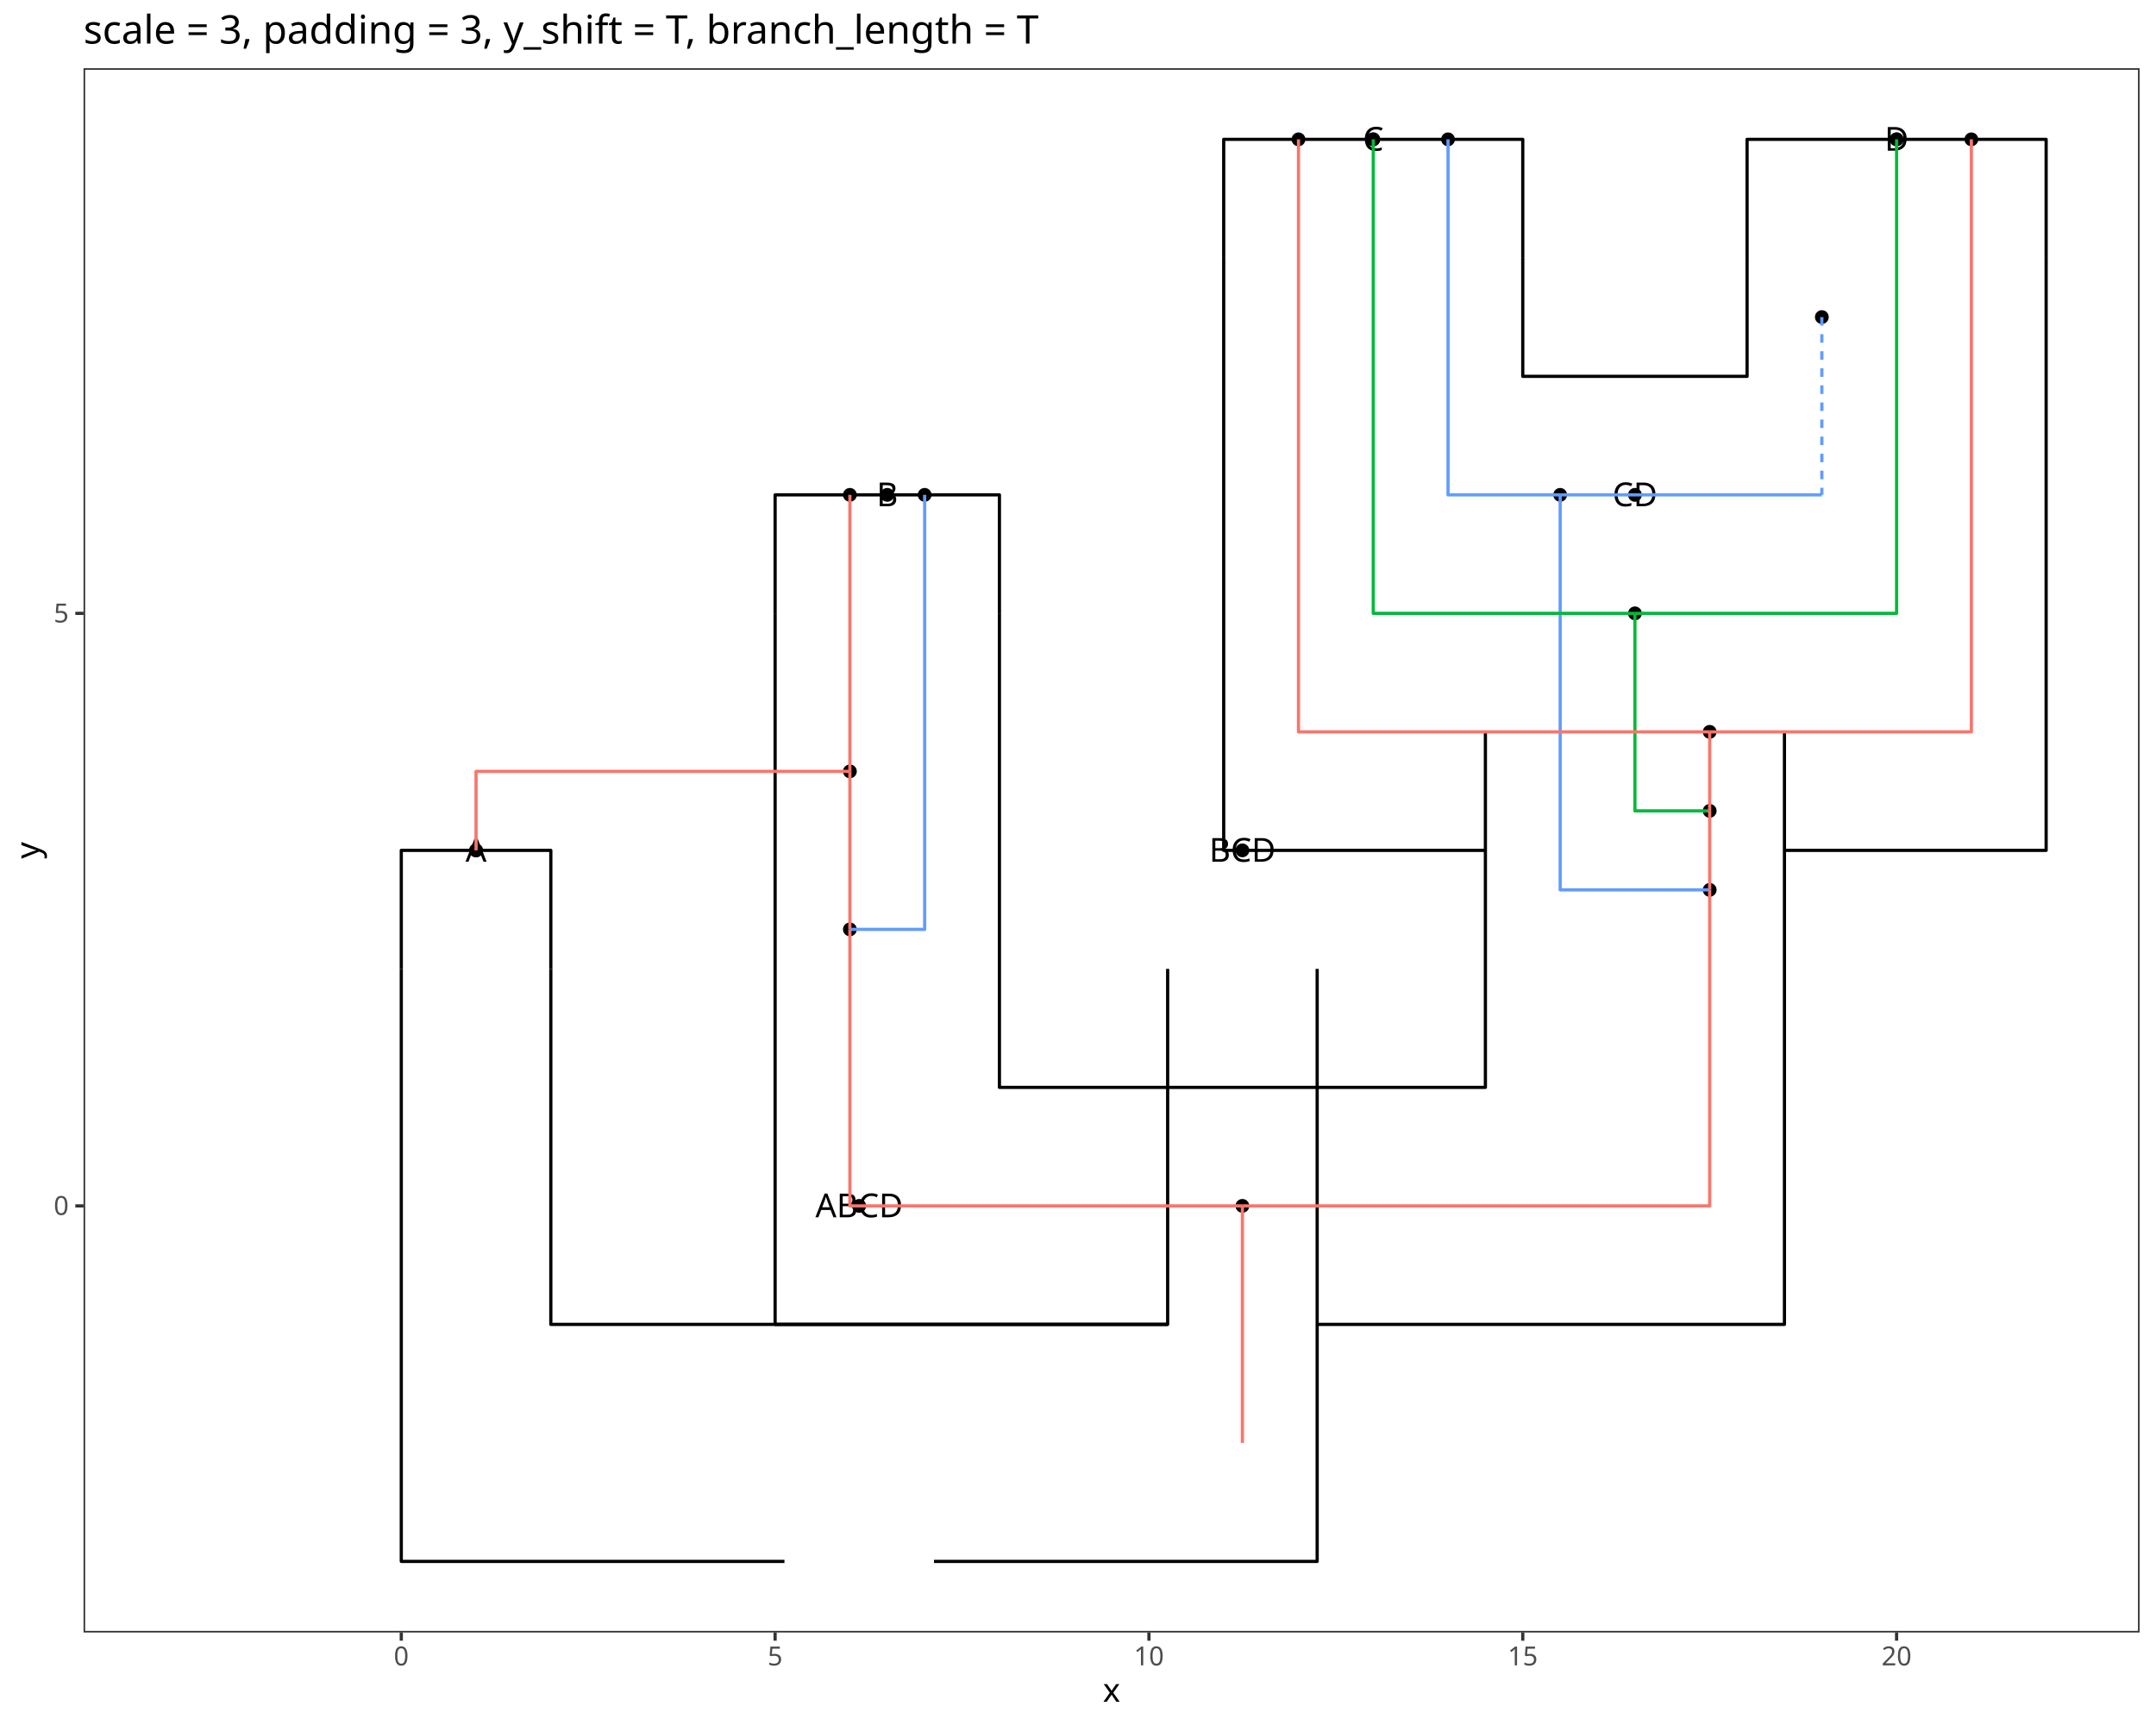
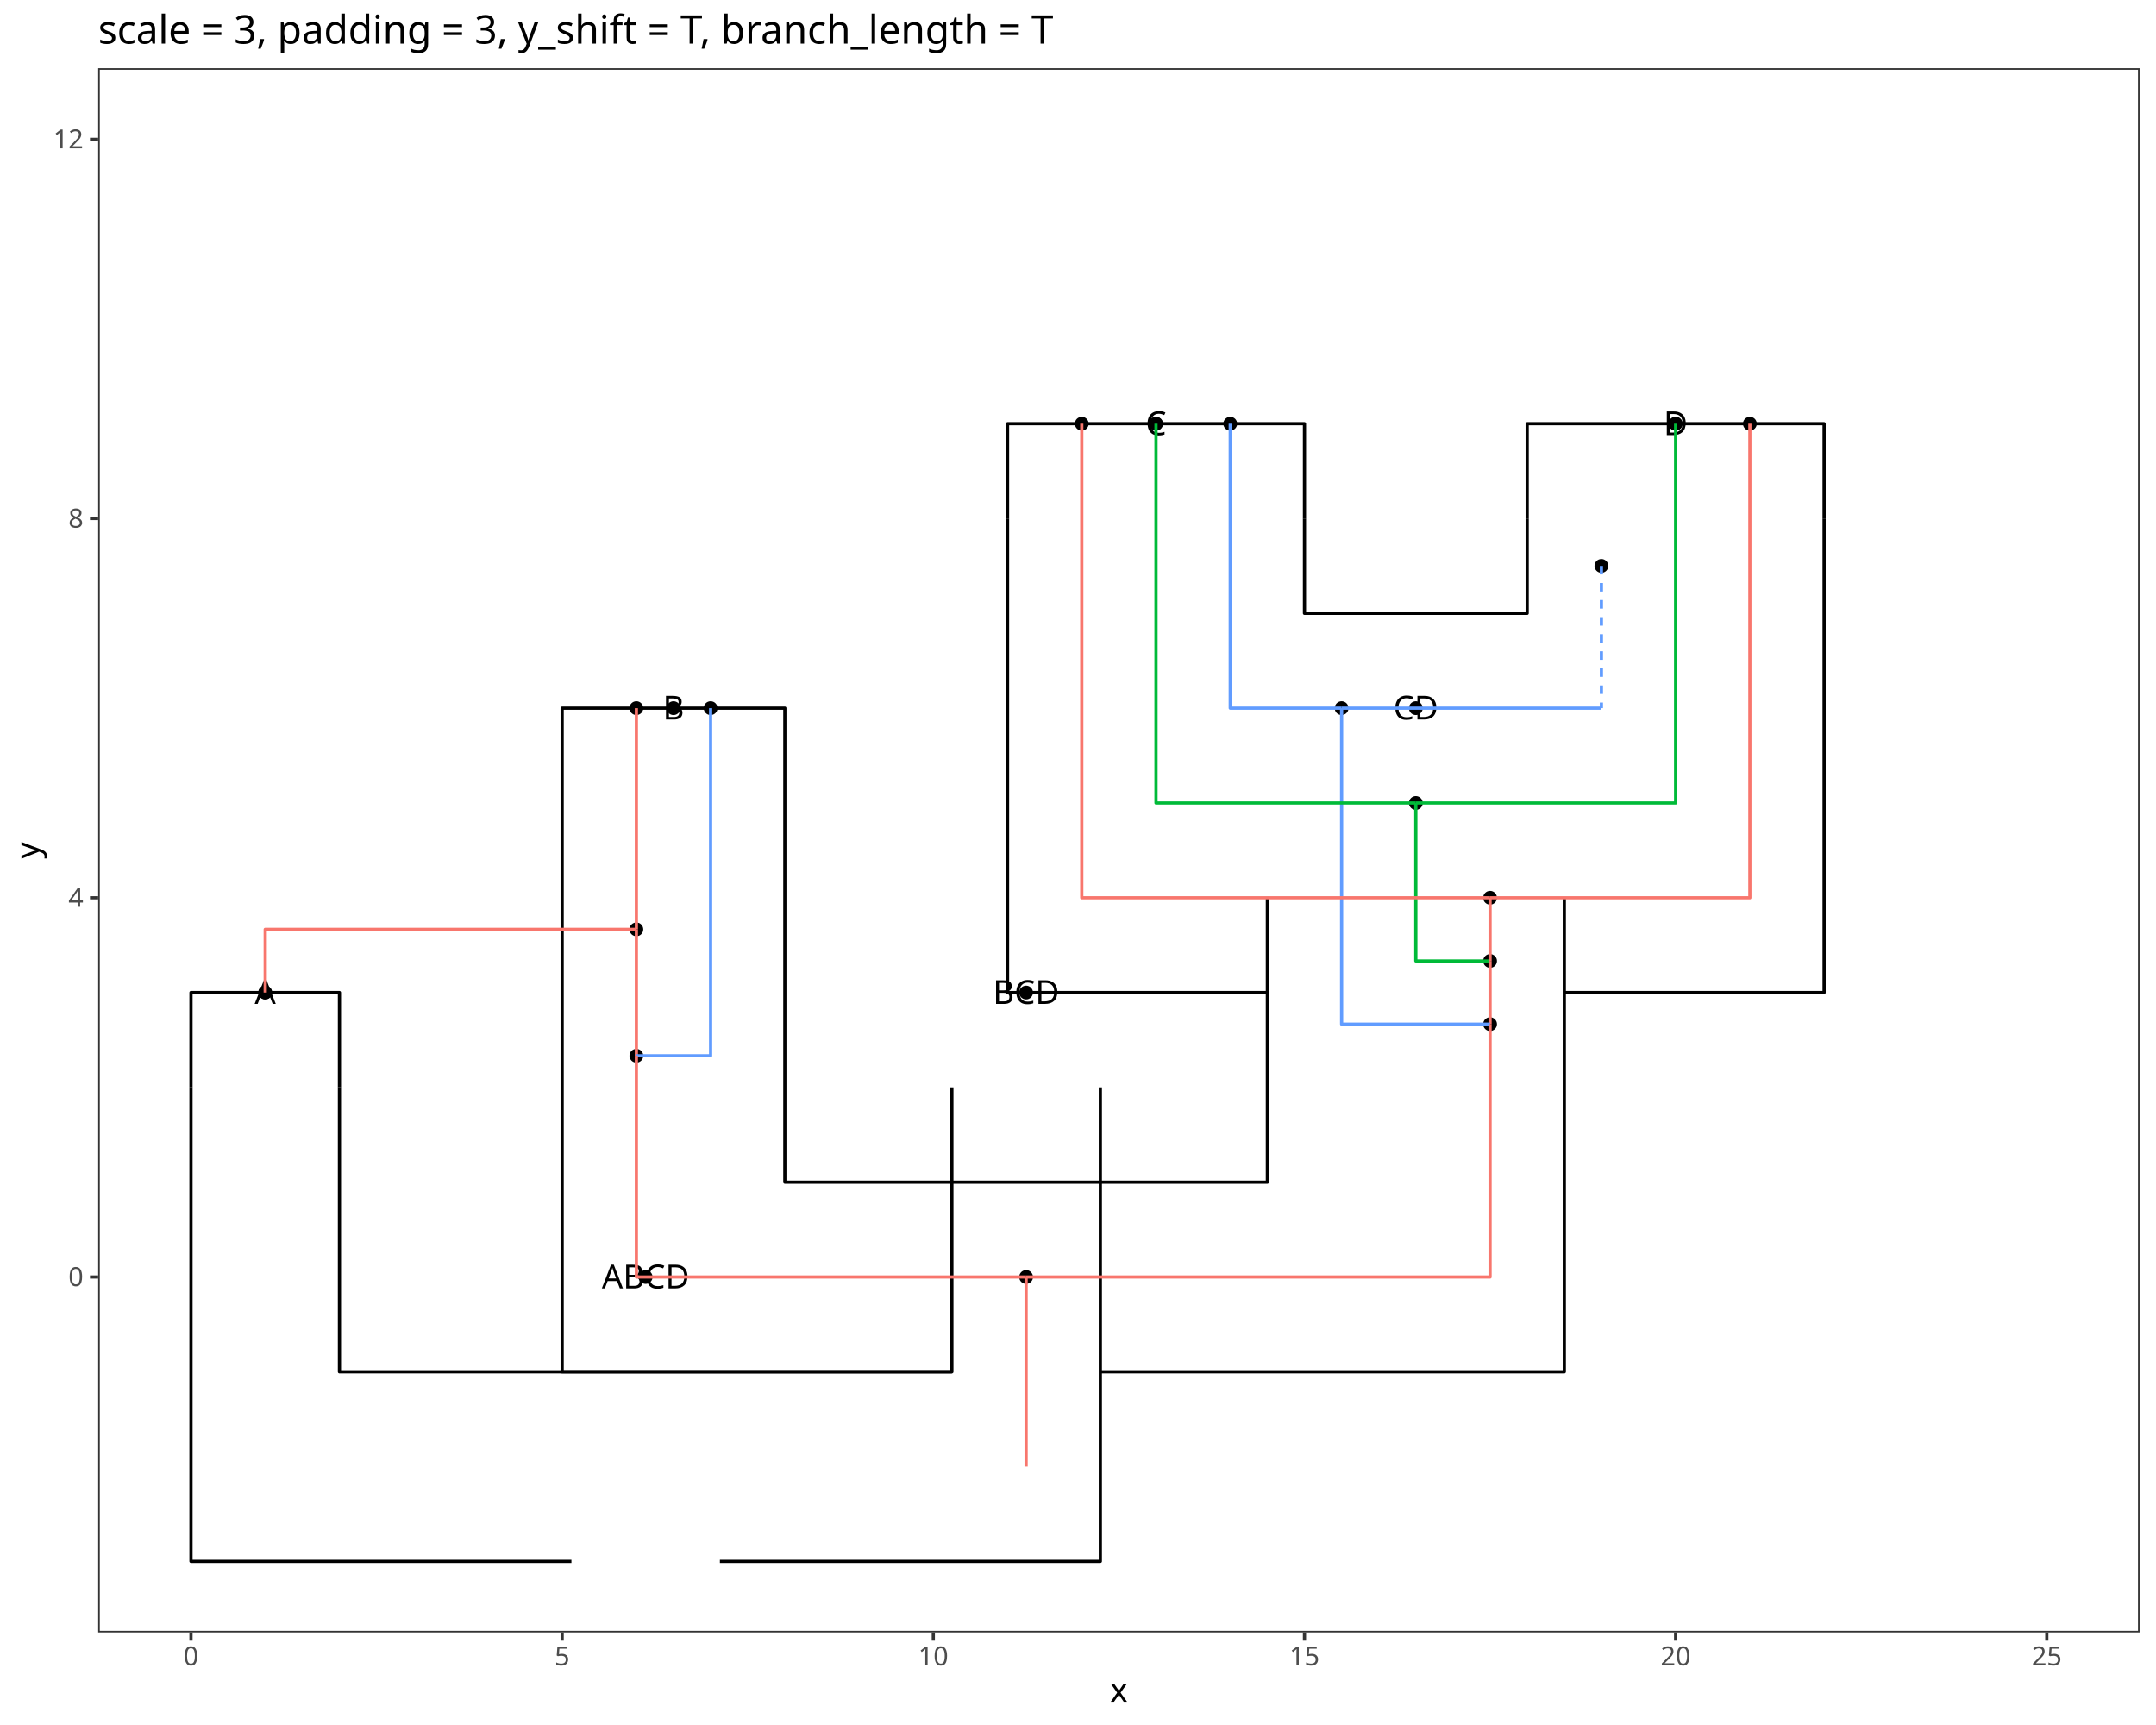
<svg xmlns="http://www.w3.org/2000/svg" class="svglite" data-engine-version="2.0" width="720.00pt" height="576.00pt" viewBox="0 0 720.00 576.00">
  <defs>
    <style type="text/css">
    .svglite line, .svglite polyline, .svglite polygon, .svglite path, .svglite rect, .svglite circle {
      fill: none;
      stroke: #000000;
      stroke-linecap: round;
      stroke-linejoin: round;
      stroke-miterlimit: 10.00;
    }
  </style>
  </defs>
  <rect width="100%" height="100%" style="stroke: none; fill: #FFFFFF;" />
  <defs>
    <clipPath id="cpMC4wMHw3MjAuMDB8MC4wMHw1NzYuMDA=">
      <rect x="0.00" y="0.00" width="720.00" height="576.00" />
    </clipPath>
  </defs>
  <g clip-path="url(#cpMC4wMHw3MjAuMDB8MC4wMHw1NzYuMDA=)">
    <rect x="0.00" y="0.00" width="720.00" height="576.00" style="stroke-width: 1.07; stroke: #FFFFFF; fill: #FFFFFF;" />
  </g>
  <defs>
-     <clipPath id="cpMjcuOTB8NzE0LjUyfDIyLjc4fDU0NS4xMQ==">
-       <rect x="27.90" y="22.78" width="686.62" height="522.33" />
+     <clipPath id="cpMzIuNzl8NzE0LjUyfDIyLjc4fDU0NS4xMQ==">
+       <rect x="32.79" y="22.78" width="681.73" height="522.33" />
    </clipPath>
  </defs>
-   <g clip-path="url(#cpMjcuOTB8NzE0LjUyfDIyLjc4fDU0NS4xMQ==)">
-     <rect x="27.90" y="22.78" width="686.62" height="522.33" style="stroke-width: 1.07; stroke: none; fill: #FFFFFF;" />
-     <polyline points="134.01,323.52 134.01,283.95 183.95,283.95 183.95,323.52 " style="stroke-width: 1.07; stroke-linecap: butt;" />
-     <polyline points="183.95,323.52 183.95,442.23 389.94,442.23 389.94,323.52 " style="stroke-width: 1.07; stroke-linecap: butt;" />
-     <polyline points="134.01,323.52 134.01,521.37 261.97,521.37 " style="stroke-width: 1.07; stroke-linecap: butt;" />
-     <polyline points="311.91,521.37 439.87,521.37 439.87,323.52 " style="stroke-width: 1.07; stroke-linecap: butt;" />
-     <polyline points="258.85,204.81 258.85,165.24 333.76,165.24 333.76,204.81 " style="stroke-width: 1.07; stroke-linecap: butt;" />
-     <polyline points="333.76,204.81 333.76,363.09 496.05,363.09 496.05,244.38 " style="stroke-width: 1.07; stroke-linecap: butt;" />
-     <polyline points="258.85,204.81 258.85,442.23 389.94,442.23 " style="stroke-width: 1.07; stroke-linecap: butt;" />
-     <polyline points="439.87,442.23 595.92,442.23 595.92,244.38 " style="stroke-width: 1.07; stroke-linecap: butt;" />
-     <polyline points="408.66,86.10 408.66,46.53 508.53,46.53 508.53,86.10 " style="stroke-width: 1.07; stroke-linecap: butt;" />
-     <polyline points="508.53,86.10 508.53,125.67 583.44,125.67 583.44,86.10 " style="stroke-width: 1.07; stroke-linecap: butt;" />
-     <polyline points="408.66,86.10 408.66,283.95 496.05,283.95 " style="stroke-width: 1.07; stroke-linecap: butt;" />
-     <polyline points="595.92,283.95 683.31,283.95 683.31,86.10 " style="stroke-width: 1.07; stroke-linecap: butt;" />
-     <polyline points="583.44,86.10 583.44,46.53 683.31,46.53 683.31,86.10 " style="stroke-width: 1.07; stroke-linecap: butt;" />
-     <circle cx="286.94" cy="402.66" r="1.95" style="stroke-width: 0.71; fill: #000000;" />
-     <circle cx="158.98" cy="283.95" r="1.95" style="stroke-width: 0.71; fill: #000000;" />
-     <circle cx="414.90" cy="283.95" r="1.95" style="stroke-width: 0.71; fill: #000000;" />
-     <circle cx="296.31" cy="165.24" r="1.95" style="stroke-width: 0.71; fill: #000000;" />
-     <circle cx="545.99" cy="165.24" r="1.95" style="stroke-width: 0.71; fill: #000000;" />
-     <circle cx="458.60" cy="46.53" r="1.95" style="stroke-width: 0.71; fill: #000000;" />
-     <circle cx="633.37" cy="46.53" r="1.95" style="stroke-width: 0.71; fill: #000000;" />
-     <text x="286.94" y="406.46" text-anchor="middle" style="font-size: 11.04px; font-family: sans;" textLength="30.68px" lengthAdjust="spacingAndGlyphs">ABCD</text>
-     <text x="158.98" y="287.75" text-anchor="middle" style="font-size: 11.04px; font-family: sans;" textLength="7.37px" lengthAdjust="spacingAndGlyphs">A</text>
-     <text x="414.90" y="287.75" text-anchor="middle" style="font-size: 11.04px; font-family: sans;" textLength="23.32px" lengthAdjust="spacingAndGlyphs">BCD</text>
-     <text x="296.31" y="169.04" text-anchor="middle" style="font-size: 11.04px; font-family: sans;" textLength="7.37px" lengthAdjust="spacingAndGlyphs">B</text>
-     <text x="545.99" y="169.04" text-anchor="middle" style="font-size: 11.04px; font-family: sans;" textLength="15.95px" lengthAdjust="spacingAndGlyphs">CD</text>
-     <text x="458.60" y="50.32" text-anchor="middle" style="font-size: 11.04px; font-family: sans;" textLength="7.98px" lengthAdjust="spacingAndGlyphs">C</text>
-     <text x="633.37" y="50.32" text-anchor="middle" style="font-size: 11.04px; font-family: sans;" textLength="7.98px" lengthAdjust="spacingAndGlyphs">D</text>
-     <circle cx="414.90" cy="402.66" r="1.95" style="stroke-width: 0.71; fill: #000000;" />
-     <circle cx="283.82" cy="310.33" r="1.95" style="stroke-width: 0.71; fill: #000000;" />
-     <circle cx="283.82" cy="257.57" r="1.95" style="stroke-width: 0.71; fill: #000000;" />
-     <circle cx="158.98" cy="283.95" r="1.95" style="stroke-width: 0.71; fill: #000000;" />
-     <circle cx="283.82" cy="165.24" r="1.95" style="stroke-width: 0.71; fill: #000000;" />
-     <circle cx="308.79" cy="165.24" r="1.95" style="stroke-width: 0.71; fill: #000000;" />
-     <circle cx="570.95" cy="297.14" r="1.95" style="stroke-width: 0.71; fill: #000000;" />
-     <circle cx="570.95" cy="270.76" r="1.95" style="stroke-width: 0.71; fill: #000000;" />
-     <circle cx="570.95" cy="244.38" r="1.95" style="stroke-width: 0.71; fill: #000000;" />
-     <circle cx="433.63" cy="46.53" r="1.95" style="stroke-width: 0.71; fill: #000000;" />
-     <circle cx="658.34" cy="46.53" r="1.95" style="stroke-width: 0.71; fill: #000000;" />
-     <circle cx="545.99" cy="204.81" r="1.95" style="stroke-width: 0.71; fill: #000000;" />
-     <circle cx="458.60" cy="46.53" r="1.95" style="stroke-width: 0.71; fill: #000000;" />
-     <circle cx="633.37" cy="46.53" r="1.95" style="stroke-width: 0.71; fill: #000000;" />
-     <circle cx="521.02" cy="165.24" r="1.95" style="stroke-width: 0.71; fill: #000000;" />
-     <circle cx="483.57" cy="46.53" r="1.95" style="stroke-width: 0.71; fill: #000000;" />
-     <circle cx="608.41" cy="105.88" r="1.95" style="stroke-width: 0.71; fill: #000000;" />
-     <polyline points="545.99,204.81 633.37,204.81 633.37,46.53 " style="stroke-width: 1.07; stroke: #00BA38; stroke-linecap: butt;" />
-     <polyline points="545.99,204.81 545.99,270.76 570.95,270.76 " style="stroke-width: 1.07; stroke: #00BA38; stroke-linecap: butt;" />
-     <polyline points="570.95,297.14 570.95,297.14 570.95,270.76 " style="stroke-width: 1.07; stroke: #F8766D; stroke-linecap: butt;" />
-     <polyline points="483.57,46.53 483.57,165.24 521.02,165.24 " style="stroke-width: 1.07; stroke: #619CFF; stroke-linecap: butt;" />
-     <polyline points="521.02,165.24 608.41,165.24 " style="stroke-width: 1.07; stroke: #619CFF; stroke-linecap: butt;" />
-     <polyline points="608.41,105.88 608.41,165.24 " style="stroke-width: 1.07; stroke: #619CFF; stroke-dasharray: 2.85,2.85; stroke-linecap: butt;" />
-     <polyline points="521.02,165.24 521.02,297.14 570.95,297.14 " style="stroke-width: 1.07; stroke: #619CFF; stroke-linecap: butt;" />
-     <polyline points="414.90,402.66 570.95,402.66 570.95,297.14 " style="stroke-width: 1.07; stroke: #F8766D; stroke-linecap: butt;" />
-     <polyline points="414.90,402.66 414.90,481.80 " style="stroke-width: 1.07; stroke: #F8766D; stroke-linecap: butt;" />
-     <polyline points="158.98,283.95 158.98,257.57 283.82,257.57 " style="stroke-width: 1.07; stroke: #F8766D; stroke-linecap: butt;" />
-     <polyline points="283.82,257.57 283.82,257.57 283.82,165.24 " style="stroke-width: 1.07; stroke: #F8766D; stroke-linecap: butt;" />
-     <polyline points="283.82,310.33 283.82,310.33 283.82,257.57 " style="stroke-width: 1.07; stroke: #F8766D; stroke-linecap: butt;" />
-     <polyline points="283.82,310.33 308.79,310.33 308.79,165.24 " style="stroke-width: 1.07; stroke: #619CFF; stroke-linecap: butt;" />
-     <polyline points="283.82,310.33 283.82,402.66 414.90,402.66 " style="stroke-width: 1.07; stroke: #F8766D; stroke-linecap: butt;" />
-     <polyline points="433.63,46.53 433.63,244.38 570.95,244.38 " style="stroke-width: 1.07; stroke: #F8766D; stroke-linecap: butt;" />
-     <polyline points="570.95,244.38 658.34,244.38 658.34,46.53 " style="stroke-width: 1.07; stroke: #F8766D; stroke-linecap: butt;" />
-     <polyline points="570.95,270.76 570.95,270.76 570.95,244.38 " style="stroke-width: 1.07; stroke: #F8766D; stroke-linecap: butt;" />
-     <polyline points="458.60,46.53 458.60,204.81 545.99,204.81 " style="stroke-width: 1.07; stroke: #00BA38; stroke-linecap: butt;" />
-     <circle cx="59.11" cy="402.66" r="1.95" style="stroke-width: 0.71; stroke: none;" />
-     <rect x="27.90" y="22.78" width="686.62" height="522.33" style="stroke-width: 1.07; stroke: #333333;" />
+   <g clip-path="url(#cpMzIuNzl8NzE0LjUyfDIyLjc4fDU0NS4xMQ==)">
+     <rect x="32.79" y="22.78" width="681.73" height="522.33" style="stroke-width: 1.07; stroke: none; fill: #FFFFFF;" />
+     <polyline points="63.78,363.09 63.78,331.43 113.36,331.43 113.36,363.09 " style="stroke-width: 1.07; stroke-linecap: butt;" />
+     <polyline points="113.36,363.09 113.36,458.06 317.88,458.06 317.88,363.09 " style="stroke-width: 1.07; stroke-linecap: butt;" />
+     <polyline points="63.78,363.09 63.78,521.37 190.83,521.37 " style="stroke-width: 1.07; stroke-linecap: butt;" />
+     <polyline points="240.41,521.37 367.46,521.37 367.46,363.09 " style="stroke-width: 1.07; stroke-linecap: butt;" />
+     <polyline points="187.73,268.12 187.73,236.46 262.10,236.46 262.10,268.12 " style="stroke-width: 1.07; stroke-linecap: butt;" />
+     <polyline points="262.10,268.12 262.10,394.75 423.24,394.75 423.24,299.78 " style="stroke-width: 1.07; stroke-linecap: butt;" />
+     <polyline points="187.73,268.12 187.73,458.06 317.88,458.06 " style="stroke-width: 1.07; stroke-linecap: butt;" />
+     <polyline points="367.46,458.06 522.40,458.06 522.40,299.78 " style="stroke-width: 1.07; stroke-linecap: butt;" />
+     <polyline points="336.47,173.15 336.47,141.49 435.63,141.49 435.63,173.15 " style="stroke-width: 1.07; stroke-linecap: butt;" />
+     <polyline points="435.63,173.15 435.63,204.81 510.00,204.81 510.00,173.15 " style="stroke-width: 1.07; stroke-linecap: butt;" />
+     <polyline points="336.47,173.15 336.47,331.43 423.24,331.43 " style="stroke-width: 1.07; stroke-linecap: butt;" />
+     <polyline points="522.40,331.43 609.16,331.43 609.16,173.15 " style="stroke-width: 1.07; stroke-linecap: butt;" />
+     <polyline points="510.00,173.15 510.00,141.49 609.16,141.49 609.16,173.15 " style="stroke-width: 1.07; stroke-linecap: butt;" />
+     <circle cx="215.62" cy="426.40" r="1.95" style="stroke-width: 0.71; fill: #000000;" />
+     <circle cx="88.57" cy="331.43" r="1.95" style="stroke-width: 0.71; fill: #000000;" />
+     <circle cx="342.67" cy="331.43" r="1.95" style="stroke-width: 0.71; fill: #000000;" />
+     <circle cx="224.92" cy="236.46" r="1.95" style="stroke-width: 0.71; fill: #000000;" />
+     <circle cx="472.82" cy="236.46" r="1.95" style="stroke-width: 0.71; fill: #000000;" />
+     <circle cx="386.05" cy="141.49" r="1.95" style="stroke-width: 0.71; fill: #000000;" />
+     <circle cx="559.58" cy="141.49" r="1.95" style="stroke-width: 0.71; fill: #000000;" />
+     <text x="215.62" y="430.20" text-anchor="middle" style="font-size: 11.04px; font-family: sans;" textLength="30.68px" lengthAdjust="spacingAndGlyphs">ABCD</text>
+     <text x="88.57" y="335.23" text-anchor="middle" style="font-size: 11.04px; font-family: sans;" textLength="7.37px" lengthAdjust="spacingAndGlyphs">A</text>
+     <text x="342.67" y="335.23" text-anchor="middle" style="font-size: 11.04px; font-family: sans;" textLength="23.32px" lengthAdjust="spacingAndGlyphs">BCD</text>
+     <text x="224.92" y="240.26" text-anchor="middle" style="font-size: 11.04px; font-family: sans;" textLength="7.37px" lengthAdjust="spacingAndGlyphs">B</text>
+     <text x="472.82" y="240.26" text-anchor="middle" style="font-size: 11.04px; font-family: sans;" textLength="15.95px" lengthAdjust="spacingAndGlyphs">CD</text>
+     <text x="386.05" y="145.29" text-anchor="middle" style="font-size: 11.04px; font-family: sans;" textLength="7.98px" lengthAdjust="spacingAndGlyphs">C</text>
+     <text x="559.58" y="145.29" text-anchor="middle" style="font-size: 11.04px; font-family: sans;" textLength="7.98px" lengthAdjust="spacingAndGlyphs">D</text>
+     <circle cx="342.67" cy="426.40" r="1.95" style="stroke-width: 0.71; fill: #000000;" />
+     <circle cx="212.52" cy="352.54" r="1.95" style="stroke-width: 0.71; fill: #000000;" />
+     <circle cx="212.52" cy="310.33" r="1.95" style="stroke-width: 0.71; fill: #000000;" />
+     <circle cx="88.57" cy="331.43" r="1.95" style="stroke-width: 0.71; fill: #000000;" />
+     <circle cx="212.52" cy="236.46" r="1.95" style="stroke-width: 0.71; fill: #000000;" />
+     <circle cx="237.31" cy="236.46" r="1.95" style="stroke-width: 0.71; fill: #000000;" />
+     <circle cx="497.61" cy="341.98" r="1.95" style="stroke-width: 0.71; fill: #000000;" />
+     <circle cx="497.61" cy="320.88" r="1.95" style="stroke-width: 0.71; fill: #000000;" />
+     <circle cx="497.61" cy="299.78" r="1.95" style="stroke-width: 0.71; fill: #000000;" />
+     <circle cx="361.26" cy="141.49" r="1.95" style="stroke-width: 0.71; fill: #000000;" />
+     <circle cx="584.37" cy="141.49" r="1.95" style="stroke-width: 0.71; fill: #000000;" />
+     <circle cx="472.82" cy="268.12" r="1.95" style="stroke-width: 0.71; fill: #000000;" />
+     <circle cx="386.05" cy="141.49" r="1.95" style="stroke-width: 0.71; fill: #000000;" />
+     <circle cx="559.58" cy="141.49" r="1.95" style="stroke-width: 0.71; fill: #000000;" />
+     <circle cx="448.03" cy="236.46" r="1.95" style="stroke-width: 0.71; fill: #000000;" />
+     <circle cx="410.84" cy="141.49" r="1.95" style="stroke-width: 0.71; fill: #000000;" />
+     <circle cx="534.79" cy="188.98" r="1.95" style="stroke-width: 0.71; fill: #000000;" />
+     <polyline points="472.82,268.12 559.58,268.12 559.58,141.49 " style="stroke-width: 1.07; stroke: #00BA38; stroke-linecap: butt;" />
+     <polyline points="472.82,268.12 472.82,320.88 497.61,320.88 " style="stroke-width: 1.07; stroke: #00BA38; stroke-linecap: butt;" />
+     <polyline points="497.61,341.98 497.61,341.98 497.61,320.88 " style="stroke-width: 1.07; stroke: #F8766D; stroke-linecap: butt;" />
+     <polyline points="410.84,141.49 410.84,236.46 448.03,236.46 " style="stroke-width: 1.07; stroke: #619CFF; stroke-linecap: butt;" />
+     <polyline points="448.03,236.46 534.79,236.46 " style="stroke-width: 1.07; stroke: #619CFF; stroke-linecap: butt;" />
+     <polyline points="534.79,188.98 534.79,236.46 " style="stroke-width: 1.07; stroke: #619CFF; stroke-dasharray: 2.85,2.85; stroke-linecap: butt;" />
+     <polyline points="448.03,236.46 448.03,341.98 497.61,341.98 " style="stroke-width: 1.07; stroke: #619CFF; stroke-linecap: butt;" />
+     <polyline points="342.67,426.40 497.61,426.40 497.61,341.98 " style="stroke-width: 1.07; stroke: #F8766D; stroke-linecap: butt;" />
+     <polyline points="342.67,426.40 342.67,489.71 " style="stroke-width: 1.07; stroke: #F8766D; stroke-linecap: butt;" />
+     <polyline points="88.57,331.43 88.57,310.33 212.52,310.33 " style="stroke-width: 1.07; stroke: #F8766D; stroke-linecap: butt;" />
+     <polyline points="212.52,310.33 212.52,310.33 212.52,236.46 " style="stroke-width: 1.07; stroke: #F8766D; stroke-linecap: butt;" />
+     <polyline points="212.52,352.54 212.52,352.54 212.52,310.33 " style="stroke-width: 1.07; stroke: #F8766D; stroke-linecap: butt;" />
+     <polyline points="212.52,352.54 237.31,352.54 237.31,236.46 " style="stroke-width: 1.07; stroke: #619CFF; stroke-linecap: butt;" />
+     <polyline points="212.52,352.54 212.52,426.40 342.67,426.40 " style="stroke-width: 1.07; stroke: #F8766D; stroke-linecap: butt;" />
+     <polyline points="361.26,141.49 361.26,299.78 497.61,299.78 " style="stroke-width: 1.07; stroke: #F8766D; stroke-linecap: butt;" />
+     <polyline points="497.61,299.78 584.37,299.78 584.37,141.49 " style="stroke-width: 1.07; stroke: #F8766D; stroke-linecap: butt;" />
+     <polyline points="497.61,320.88 497.61,320.88 497.61,299.78 " style="stroke-width: 1.07; stroke: #F8766D; stroke-linecap: butt;" />
+     <polyline points="386.05,141.49 386.05,268.12 472.82,268.12 " style="stroke-width: 1.07; stroke: #00BA38; stroke-linecap: butt;" />
+     <circle cx="683.53" cy="46.53" r="1.95" style="stroke-width: 0.71; stroke: none;" />
+     <circle cx="215.62" cy="521.37" r="1.95" style="stroke-width: 0.71; stroke: none;" />
+     <rect x="32.79" y="22.78" width="681.73" height="522.33" style="stroke-width: 1.07; stroke: #333333;" />
  </g>
  <g clip-path="url(#cpMC4wMHw3MjAuMDB8MC4wMHw1NzYuMDA=)">
-     <text x="22.97" y="405.69" text-anchor="end" style="font-size: 8.80px; fill: #4D4D4D; font-family: sans;" textLength="4.89px" lengthAdjust="spacingAndGlyphs">0</text>
-     <text x="22.97" y="207.84" text-anchor="end" style="font-size: 8.80px; fill: #4D4D4D; font-family: sans;" textLength="4.89px" lengthAdjust="spacingAndGlyphs">5</text>
-     <polyline points="25.16,402.66 27.90,402.66 " style="stroke-width: 1.07; stroke: #333333; stroke-linecap: butt;" />
-     <polyline points="25.16,204.81 27.90,204.81 " style="stroke-width: 1.07; stroke: #333333; stroke-linecap: butt;" />
-     <polyline points="134.01,547.85 134.01,545.11 " style="stroke-width: 1.07; stroke: #333333; stroke-linecap: butt;" />
-     <polyline points="258.85,547.85 258.85,545.11 " style="stroke-width: 1.07; stroke: #333333; stroke-linecap: butt;" />
-     <polyline points="383.69,547.85 383.69,545.11 " style="stroke-width: 1.07; stroke: #333333; stroke-linecap: butt;" />
-     <polyline points="508.53,547.85 508.53,545.11 " style="stroke-width: 1.07; stroke: #333333; stroke-linecap: butt;" />
-     <polyline points="633.37,547.85 633.37,545.11 " style="stroke-width: 1.07; stroke: #333333; stroke-linecap: butt;" />
-     <text x="134.01" y="556.10" text-anchor="middle" style="font-size: 8.80px; fill: #4D4D4D; font-family: sans;" textLength="4.89px" lengthAdjust="spacingAndGlyphs">0</text>
-     <text x="258.85" y="556.10" text-anchor="middle" style="font-size: 8.80px; fill: #4D4D4D; font-family: sans;" textLength="4.89px" lengthAdjust="spacingAndGlyphs">5</text>
-     <text x="383.69" y="556.10" text-anchor="middle" style="font-size: 8.80px; fill: #4D4D4D; font-family: sans;" textLength="9.79px" lengthAdjust="spacingAndGlyphs">10</text>
-     <text x="508.53" y="556.10" text-anchor="middle" style="font-size: 8.80px; fill: #4D4D4D; font-family: sans;" textLength="9.79px" lengthAdjust="spacingAndGlyphs">15</text>
-     <text x="633.37" y="556.10" text-anchor="middle" style="font-size: 8.80px; fill: #4D4D4D; font-family: sans;" textLength="9.79px" lengthAdjust="spacingAndGlyphs">20</text>
-     <text x="371.21" y="568.24" text-anchor="middle" style="font-size: 11.00px; font-family: sans;" textLength="5.50px" lengthAdjust="spacingAndGlyphs">x</text>
+     <text x="27.86" y="429.43" text-anchor="end" style="font-size: 8.80px; fill: #4D4D4D; font-family: sans;" textLength="4.89px" lengthAdjust="spacingAndGlyphs">0</text>
+     <text x="27.86" y="302.80" text-anchor="end" style="font-size: 8.80px; fill: #4D4D4D; font-family: sans;" textLength="4.89px" lengthAdjust="spacingAndGlyphs">4</text>
+     <text x="27.86" y="176.18" text-anchor="end" style="font-size: 8.80px; fill: #4D4D4D; font-family: sans;" textLength="4.89px" lengthAdjust="spacingAndGlyphs">8</text>
+     <text x="27.86" y="49.55" text-anchor="end" style="font-size: 8.80px; fill: #4D4D4D; font-family: sans;" textLength="9.79px" lengthAdjust="spacingAndGlyphs">12</text>
+     <polyline points="30.05,426.40 32.79,426.40 " style="stroke-width: 1.07; stroke: #333333; stroke-linecap: butt;" />
+     <polyline points="30.05,299.78 32.79,299.78 " style="stroke-width: 1.07; stroke: #333333; stroke-linecap: butt;" />
+     <polyline points="30.05,173.15 32.79,173.15 " style="stroke-width: 1.07; stroke: #333333; stroke-linecap: butt;" />
+     <polyline points="30.05,46.53 32.79,46.53 " style="stroke-width: 1.07; stroke: #333333; stroke-linecap: butt;" />
+     <polyline points="63.78,547.85 63.78,545.11 " style="stroke-width: 1.07; stroke: #333333; stroke-linecap: butt;" />
+     <polyline points="187.73,547.85 187.73,545.11 " style="stroke-width: 1.07; stroke: #333333; stroke-linecap: butt;" />
+     <polyline points="311.68,547.85 311.68,545.11 " style="stroke-width: 1.07; stroke: #333333; stroke-linecap: butt;" />
+     <polyline points="435.63,547.85 435.63,545.11 " style="stroke-width: 1.07; stroke: #333333; stroke-linecap: butt;" />
+     <polyline points="559.58,547.85 559.58,545.11 " style="stroke-width: 1.07; stroke: #333333; stroke-linecap: butt;" />
+     <polyline points="683.53,547.85 683.53,545.11 " style="stroke-width: 1.07; stroke: #333333; stroke-linecap: butt;" />
+     <text x="63.78" y="556.10" text-anchor="middle" style="font-size: 8.80px; fill: #4D4D4D; font-family: sans;" textLength="4.89px" lengthAdjust="spacingAndGlyphs">0</text>
+     <text x="187.73" y="556.10" text-anchor="middle" style="font-size: 8.80px; fill: #4D4D4D; font-family: sans;" textLength="4.89px" lengthAdjust="spacingAndGlyphs">5</text>
+     <text x="311.68" y="556.10" text-anchor="middle" style="font-size: 8.80px; fill: #4D4D4D; font-family: sans;" textLength="9.79px" lengthAdjust="spacingAndGlyphs">10</text>
+     <text x="435.63" y="556.10" text-anchor="middle" style="font-size: 8.80px; fill: #4D4D4D; font-family: sans;" textLength="9.79px" lengthAdjust="spacingAndGlyphs">15</text>
+     <text x="559.58" y="556.10" text-anchor="middle" style="font-size: 8.80px; fill: #4D4D4D; font-family: sans;" textLength="9.79px" lengthAdjust="spacingAndGlyphs">20</text>
+     <text x="683.53" y="556.10" text-anchor="middle" style="font-size: 8.80px; fill: #4D4D4D; font-family: sans;" textLength="9.79px" lengthAdjust="spacingAndGlyphs">25</text>
+     <text x="373.66" y="568.24" text-anchor="middle" style="font-size: 11.00px; font-family: sans;" textLength="5.50px" lengthAdjust="spacingAndGlyphs">x</text>
    <text transform="translate(13.05,283.95) rotate(-90)" text-anchor="middle" style="font-size: 11.00px; font-family: sans;" textLength="5.50px" lengthAdjust="spacingAndGlyphs">y</text>
-     <text x="27.90" y="14.56" style="font-size: 13.20px; font-family: sans;" textLength="312.64px" lengthAdjust="spacingAndGlyphs">scale = 3, padding = 3, y_shift = T, branch_length = T</text>
+     <text x="32.79" y="14.56" style="font-size: 13.20px; font-family: sans;" textLength="312.64px" lengthAdjust="spacingAndGlyphs">scale = 3, padding = 3, y_shift = T, branch_length = T</text>
  </g>
</svg>
